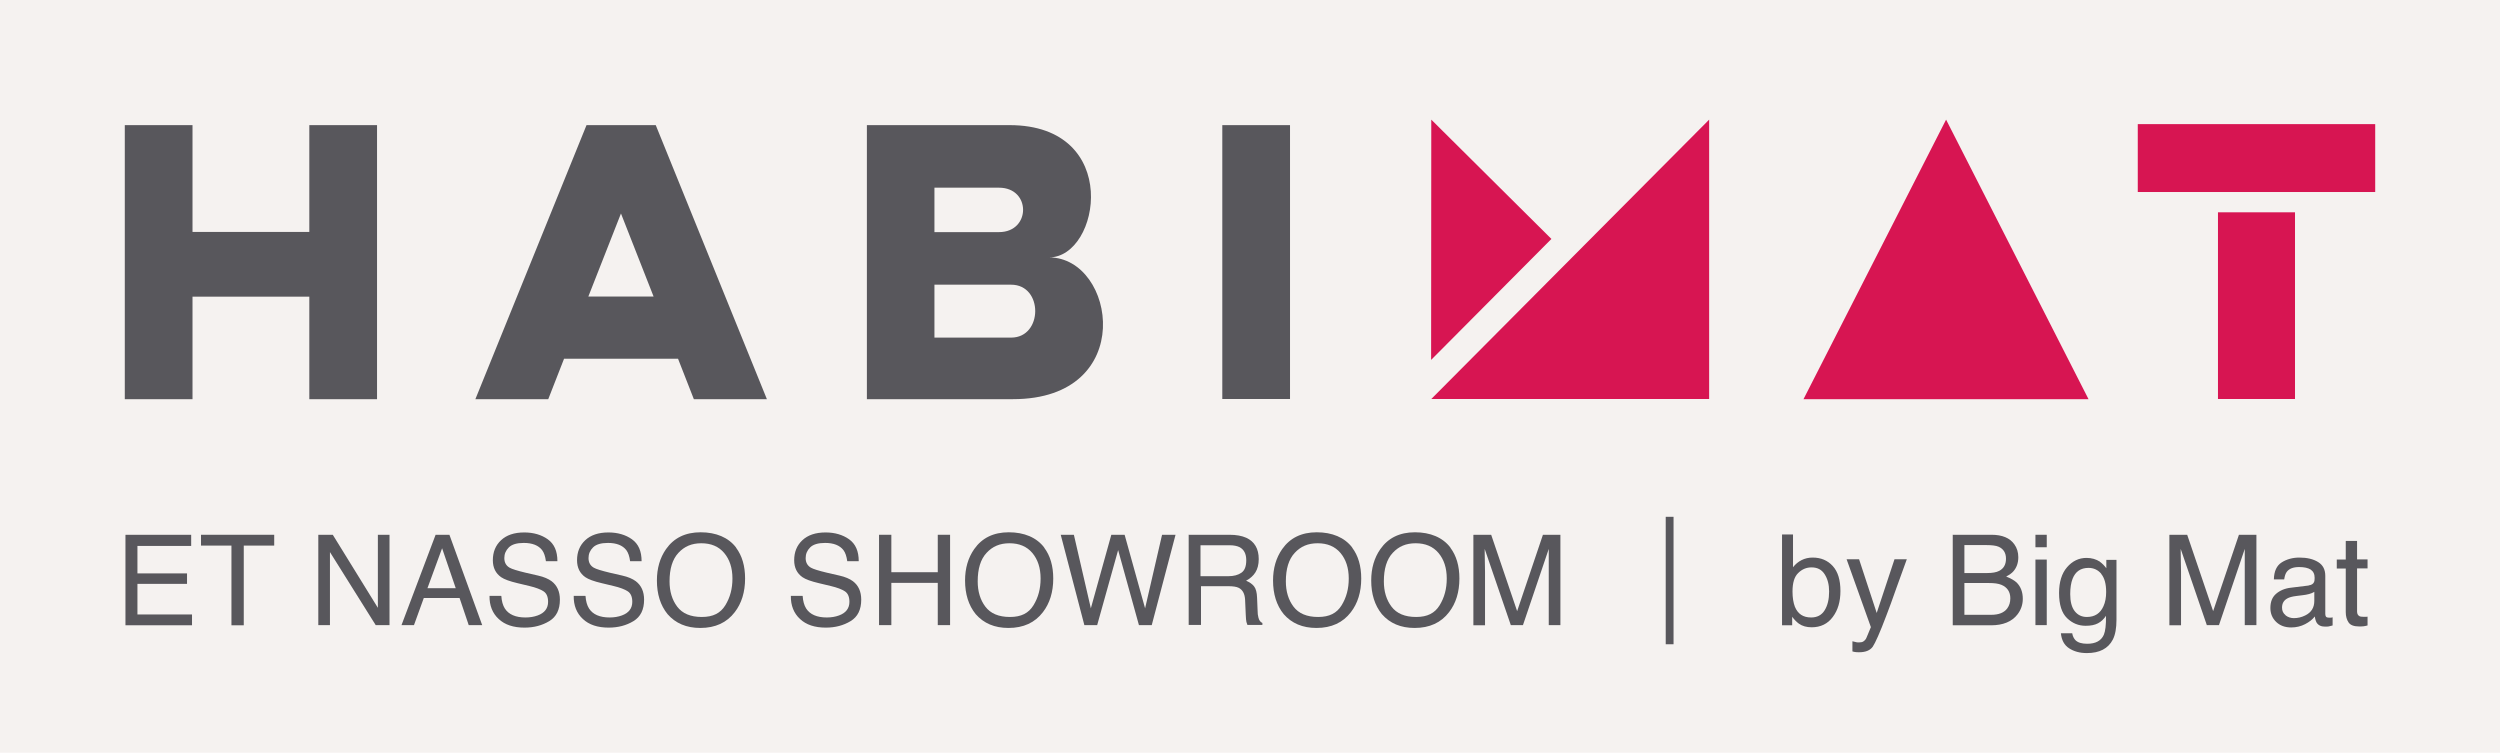
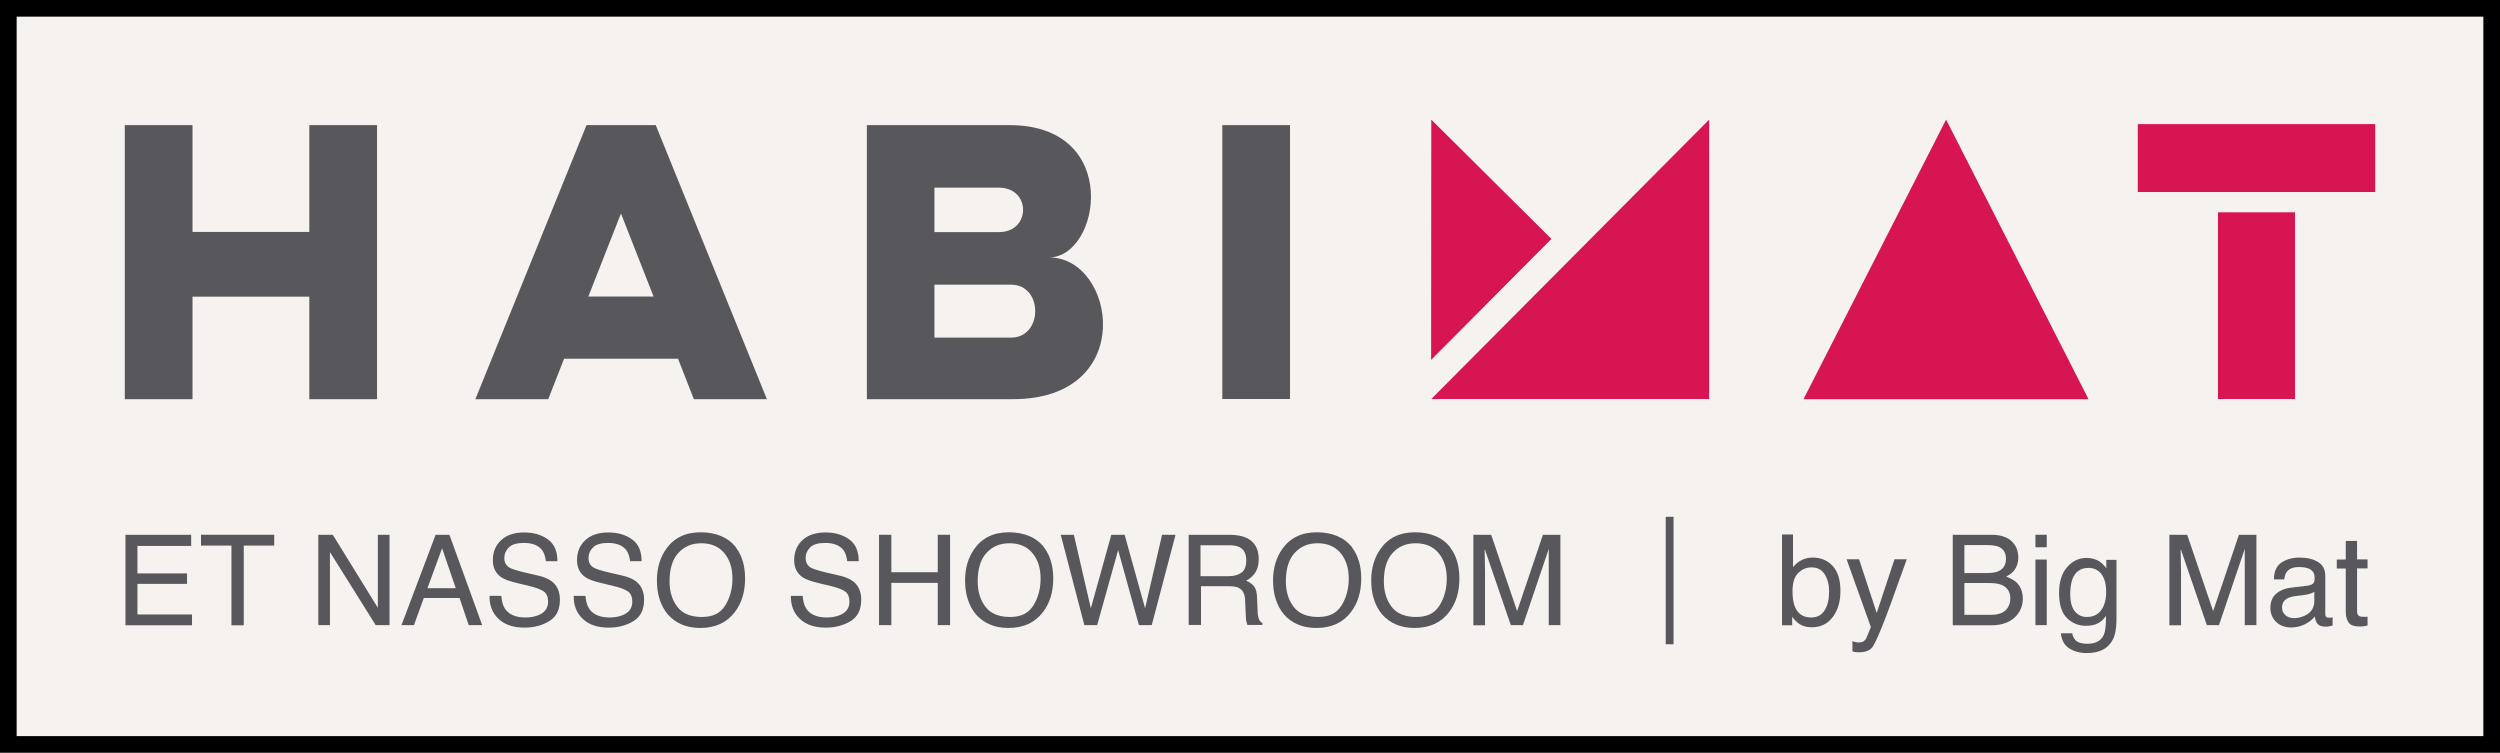
<svg xmlns="http://www.w3.org/2000/svg" id="Livello_2" viewBox="0 0 150.25 45.24">
  <defs>
    <style>.cls-1{fill:#d71552;}.cls-2{fill:#58575c;}.cls-3{fill:#f5f2f0;}</style>
  </defs>
  <g id="Habimat_Logo">
    <rect class="cls-3" width="150.25" height="45.24" />
+     <rect x="0.5" y="0.5" width="149.25" height="44.24" fill="none" stroke="#000" stroke-width="1" />
    <path class="cls-2" d="M77.53,23.98h-4.07V7.52h4.07v16.47ZM18.59,7.52v6.42h-7.02v-6.42h-4.07v16.47h4.07v-6.16h7.02v6.16h4.07V7.52h-4.07ZM46.08,23.99h-4.38l-.95-2.43h-6.85l-.95,2.43h-4.38l6.68-16.47h4.16l6.68,16.47ZM39.28,17.82l-1.96-4.99-1.96,4.99h3.92ZM60.88,23.99h-8.78V7.52h8.57c6.78,0,5.46,7.95,2.38,7.95,4.01,0,5.34,8.52-2.17,8.52ZM56.16,13.95h3.88c1.92,0,1.94-2.67,0-2.67h-3.88v2.67ZM60.77,17.11h-4.61v3.18h4.61c1.92,0,1.94-3.18,0-3.18Z" />
    <polygon class="cls-1" points="86.02 23.98 102.72 7.19 102.72 23.98 86.02 23.98" />
    <polygon class="cls-1" points="86.02 7.19 93.24 14.36 86.01 21.63 86.02 7.19" />
    <polygon class="cls-1" points="125.52 23.99 108.39 23.99 116.96 7.19 125.52 23.99" />
    <rect class="cls-1" x="133.3" y="12.76" width="4.63" height="11.22" />
    <rect class="cls-1" x="128.48" y="7.46" width="14.27" height="4.08" />
    <path class="cls-2" d="M7.55,32.14h3.94v.67h-3.23v1.65h2.98v.63h-2.98v1.84h3.28v.65h-4v-5.43Z" />
    <path class="cls-2" d="M16.48,32.14v.65h-1.83v4.79h-.74v-4.79h-1.83v-.65h4.41Z" />
    <path class="cls-2" d="M19.13,32.14h.87l2.71,4.39v-4.39h.7v5.43h-.83l-2.75-4.39v4.39h-.7v-5.43Z" />
    <path class="cls-2" d="M26.18,32.14h.83l1.97,5.43h-.81l-.55-1.63h-2.15l-.59,1.63h-.75l2.05-5.43ZM27.39,35.35l-.82-2.4-.88,2.4h1.7Z" />
    <path class="cls-2" d="M30.13,35.82c.02.31.09.56.21.75.23.36.65.54,1.24.54.27,0,.51-.04.73-.12.42-.15.63-.43.63-.82,0-.3-.09-.51-.27-.63-.18-.12-.47-.23-.85-.32l-.71-.17c-.47-.11-.8-.23-.99-.36-.33-.23-.5-.57-.5-1.02,0-.49.16-.89.49-1.2.33-.31.79-.47,1.4-.47.55,0,1.03.14,1.41.41.39.28.58.71.58,1.32h-.69c-.04-.29-.11-.51-.23-.67-.22-.28-.58-.43-1.1-.43-.42,0-.72.09-.9.27-.18.18-.27.39-.27.64,0,.27.11.46.32.58.14.08.46.18.96.3l.74.17c.36.08.63.2.82.34.33.25.5.62.5,1.11,0,.6-.21,1.03-.64,1.29s-.92.39-1.49.39c-.66,0-1.18-.17-1.55-.52-.37-.34-.56-.81-.55-1.39h.69Z" />
    <path class="cls-2" d="M35.19,35.82c.02.31.09.56.21.75.23.36.65.54,1.24.54.27,0,.51-.04.73-.12.42-.15.63-.43.63-.82,0-.3-.09-.51-.27-.63-.18-.12-.47-.23-.85-.32l-.71-.17c-.47-.11-.8-.23-.99-.36-.33-.23-.5-.57-.5-1.02,0-.49.16-.89.49-1.2.33-.31.79-.47,1.4-.47.55,0,1.03.14,1.41.41.39.28.58.71.58,1.32h-.69c-.04-.29-.11-.51-.23-.67-.22-.28-.58-.43-1.1-.43-.42,0-.72.09-.9.27-.18.18-.27.39-.27.64,0,.27.11.46.32.58.14.08.46.18.96.3l.74.17c.36.08.63.2.82.34.33.25.5.62.5,1.11,0,.6-.21,1.03-.64,1.29s-.92.39-1.49.39c-.66,0-1.18-.17-1.55-.52-.37-.34-.56-.81-.55-1.39h.69Z" />
    <path class="cls-2" d="M44.24,32.92c.36.48.54,1.1.54,1.85,0,.81-.21,1.49-.62,2.02-.48.63-1.17.95-2.07.95-.84,0-1.49-.28-1.97-.83-.43-.53-.64-1.21-.64-2.02,0-.73.18-1.36.55-1.89.47-.67,1.16-1.01,2.08-1.01s1.67.31,2.13.92ZM43.59,36.38c.29-.47.43-1,.43-1.61,0-.64-.17-1.15-.5-1.54s-.79-.58-1.37-.58-1.02.19-1.38.58-.53.96-.53,1.71c0,.6.15,1.11.46,1.52s.8.62,1.48.62,1.12-.23,1.41-.7Z" />
    <path class="cls-2" d="M48.24,35.82c.02.31.09.56.21.75.23.36.65.54,1.24.54.27,0,.51-.04.73-.12.42-.15.63-.43.63-.82,0-.3-.09-.51-.27-.63-.18-.12-.47-.23-.85-.32l-.71-.17c-.47-.11-.8-.23-.99-.36-.33-.23-.5-.57-.5-1.02,0-.49.16-.89.49-1.2.33-.31.79-.47,1.4-.47.55,0,1.03.14,1.41.41.39.28.58.71.58,1.32h-.69c-.04-.29-.11-.51-.23-.67-.22-.28-.58-.43-1.1-.43-.42,0-.72.09-.9.27-.18.18-.27.39-.27.64,0,.27.11.46.32.58.14.08.46.18.96.3l.74.17c.36.08.63.2.82.34.33.25.5.62.5,1.11,0,.6-.21,1.03-.64,1.29s-.92.39-1.49.39c-.66,0-1.18-.17-1.55-.52-.37-.34-.56-.81-.55-1.39h.69Z" />
    <path class="cls-2" d="M52.83,32.14h.74v2.25h2.79v-2.25h.74v5.43h-.74v-2.54h-2.79v2.54h-.74v-5.43Z" />
    <path class="cls-2" d="M62.76,32.92c.36.48.54,1.1.54,1.85,0,.81-.21,1.49-.62,2.02-.48.63-1.17.95-2.07.95-.84,0-1.49-.28-1.97-.83-.43-.53-.64-1.21-.64-2.02,0-.73.18-1.36.55-1.89.47-.67,1.16-1.01,2.08-1.01s1.67.31,2.13.92ZM62.11,36.38c.29-.47.43-1,.43-1.61,0-.64-.17-1.15-.5-1.54s-.79-.58-1.37-.58-1.02.19-1.38.58-.53.96-.53,1.71c0,.6.15,1.11.46,1.52s.8.62,1.48.62,1.12-.23,1.41-.7Z" />
    <path class="cls-2" d="M64.54,32.14l1.02,4.42,1.23-4.42h.8l1.23,4.42,1.02-4.42h.81l-1.43,5.43h-.77l-1.25-4.51-1.26,4.51h-.77l-1.42-5.43h.8Z" />
    <path class="cls-2" d="M71.42,32.14h2.47c.41,0,.74.06,1.01.18.5.23.75.66.75,1.28,0,.33-.07.59-.2.8s-.32.37-.56.5c.21.09.37.2.48.34s.17.37.18.68l.03.73c0,.21.02.36.05.46.04.17.12.28.24.33v.12h-.9s-.04-.11-.06-.18-.03-.22-.04-.43l-.04-.91c-.02-.36-.15-.59-.38-.71-.14-.07-.35-.1-.64-.1h-1.63v2.33h-.74v-5.43ZM73.81,34.63c.34,0,.6-.07.8-.21s.29-.39.29-.75c0-.39-.14-.65-.41-.79-.15-.07-.34-.11-.59-.11h-1.75v1.86h1.66Z" />
    <path class="cls-2" d="M81.27,32.92c.36.48.54,1.1.54,1.85,0,.81-.21,1.49-.62,2.02-.48.63-1.17.95-2.07.95-.84,0-1.49-.28-1.97-.83-.43-.53-.64-1.21-.64-2.02,0-.73.18-1.36.55-1.89.47-.67,1.16-1.01,2.08-1.01s1.67.31,2.13.92ZM80.63,36.38c.29-.47.43-1,.43-1.61,0-.64-.17-1.15-.5-1.54s-.79-.58-1.37-.58-1.02.19-1.38.58-.53.96-.53,1.71c0,.6.15,1.11.46,1.52s.8.62,1.48.62,1.12-.23,1.41-.7Z" />
    <path class="cls-2" d="M87.17,32.92c.36.48.54,1.1.54,1.85,0,.81-.21,1.49-.62,2.02-.48.63-1.17.95-2.07.95-.84,0-1.49-.28-1.97-.83-.43-.53-.64-1.21-.64-2.02,0-.73.18-1.36.55-1.89.47-.67,1.16-1.01,2.08-1.01s1.67.31,2.13.92ZM86.52,36.38c.29-.47.43-1,.43-1.61,0-.64-.17-1.15-.5-1.54s-.79-.58-1.37-.58-1.02.19-1.38.58-.53.96-.53,1.71c0,.6.15,1.11.46,1.52s.8.62,1.48.62,1.12-.23,1.41-.7Z" />
    <path class="cls-2" d="M88.57,32.14h1.05l1.56,4.59,1.55-4.59h1.05v5.43h-.7v-3.21c0-.11,0-.29,0-.55s0-.53,0-.82l-1.55,4.58h-.73l-1.57-4.58v.17c0,.13,0,.34.01.61s.01.47.01.6v3.21h-.7v-5.43Z" />
    <path class="cls-2" d="M107.11,32.12h.65v1.97c.15-.19.32-.33.52-.43s.42-.15.66-.15c.5,0,.9.17,1.21.51.31.34.46.84.46,1.5,0,.63-.15,1.15-.46,1.56-.3.41-.73.62-1.27.62-.3,0-.56-.07-.77-.22-.12-.09-.26-.22-.4-.41v.51h-.61v-5.45ZM109.66,36.68c.18-.29.27-.66.27-1.13,0-.42-.09-.76-.27-1.04s-.44-.41-.79-.41c-.3,0-.57.11-.8.34-.23.22-.34.59-.34,1.11,0,.37.05.67.14.91.18.44.5.65.98.65.36,0,.63-.14.81-.43Z" />
    <path class="cls-2" d="M113.86,33.61h.74c-.09.25-.3.83-.63,1.74-.24.68-.44,1.24-.61,1.67-.38,1.01-.66,1.63-.81,1.85-.16.22-.43.33-.81.33-.09,0-.17,0-.22-.01-.05,0-.11-.02-.19-.04v-.61c.12.03.2.05.25.06s.1.01.14.01c.12,0,.21-.02.27-.06.06-.04.11-.09.15-.15.01-.02.06-.12.13-.3.08-.18.13-.32.17-.41l-1.46-4.08h.75l1.06,3.23,1.07-3.23Z" />
    <path class="cls-2" d="M117.34,32.14h2.35c.64,0,1.1.19,1.37.57.16.22.24.48.24.78,0,.34-.1.62-.29.84-.1.12-.25.22-.44.32.28.11.49.23.63.36.24.24.37.56.37.98,0,.35-.11.67-.33.95-.33.42-.86.64-1.57.64h-2.31v-5.43ZM119.42,34.44c.31,0,.56-.04.73-.13.27-.14.41-.38.41-.73s-.15-.59-.44-.72c-.16-.07-.41-.1-.73-.1h-1.33v1.68h1.35ZM119.67,36.95c.46,0,.78-.13.97-.39.12-.17.18-.36.18-.6,0-.39-.18-.66-.53-.81-.19-.08-.44-.11-.75-.11h-1.48v1.91h1.6Z" />
    <path class="cls-2" d="M122.33,32.14h.68v.75h-.68v-.75ZM122.33,33.63h.68v3.94h-.68v-3.94Z" />
    <path class="cls-2" d="M126.21,33.77c.13.09.25.21.38.38v-.5h.61v3.6c0,.5-.07.9-.22,1.19-.28.54-.8.81-1.56.81-.43,0-.78-.1-1.07-.29s-.45-.49-.49-.9h.68c.03.18.1.31.19.41.15.15.38.22.71.22.51,0,.84-.18,1-.54.09-.21.14-.59.13-1.14-.13.2-.29.35-.48.45s-.43.15-.74.15c-.43,0-.8-.15-1.12-.46s-.48-.81-.48-1.51c0-.66.16-1.18.48-1.55.32-.37.71-.56,1.17-.56.31,0,.58.08.81.23ZM126.29,34.49c-.2-.24-.46-.36-.77-.36-.47,0-.79.22-.96.66-.09.23-.14.54-.14.92,0,.45.09.79.27,1.02s.42.35.73.35c.48,0,.81-.22,1-.65.11-.24.16-.53.16-.85,0-.49-.1-.85-.3-1.09Z" />
    <path class="cls-2" d="M130.4,32.14h1.05l1.56,4.59,1.55-4.59h1.05v5.43h-.7v-3.21c0-.11,0-.29,0-.55s0-.53,0-.82l-1.55,4.58h-.73l-1.57-4.58v.17c0,.13,0,.34.01.61s.01.47.01.6v3.21h-.7v-5.43Z" />
    <path class="cls-2" d="M138.76,35.18c.15-.02.26-.08.31-.19.03-.06.04-.15.04-.26,0-.23-.08-.39-.24-.5-.16-.1-.39-.15-.69-.15-.35,0-.59.09-.74.28-.08.1-.13.26-.16.46h-.62c.01-.49.17-.83.47-1.02.3-.19.66-.29,1.06-.29.47,0,.84.09,1.13.27.29.18.43.45.43.83v2.28c0,.07.01.12.04.17.03.04.09.06.18.06.03,0,.06,0,.1,0s.08,0,.12-.02v.49c-.1.03-.18.05-.24.06s-.13.01-.22.01c-.23,0-.4-.08-.5-.24-.05-.09-.09-.21-.11-.37-.14.18-.33.33-.58.46-.25.13-.53.2-.84.2-.37,0-.67-.11-.9-.33s-.35-.5-.35-.84c0-.37.11-.65.34-.85.23-.2.53-.33.9-.37l1.06-.13ZM137.36,36.98c.14.11.31.17.5.17.23,0,.46-.05.68-.16.37-.18.55-.47.55-.88v-.54c-.08.05-.19.1-.31.13-.13.03-.25.06-.38.07l-.4.05c-.24.03-.42.08-.54.15-.21.12-.31.3-.31.55,0,.19.07.34.21.45Z" />
    <path class="cls-2" d="M140.99,32.51h.67v1.11h.63v.54h-.63v2.59c0,.14.05.23.14.28.05.03.14.04.26.04.03,0,.07,0,.1,0,.04,0,.08,0,.13-.01v.53c-.08.02-.16.04-.24.05s-.17.01-.27.01c-.31,0-.52-.08-.63-.24s-.17-.37-.17-.62v-2.62h-.54v-.54h.54v-1.11Z" />
    <rect class="cls-2" x="100.11" y="31.06" width=".47" height="7.66" />
  </g>
</svg>
